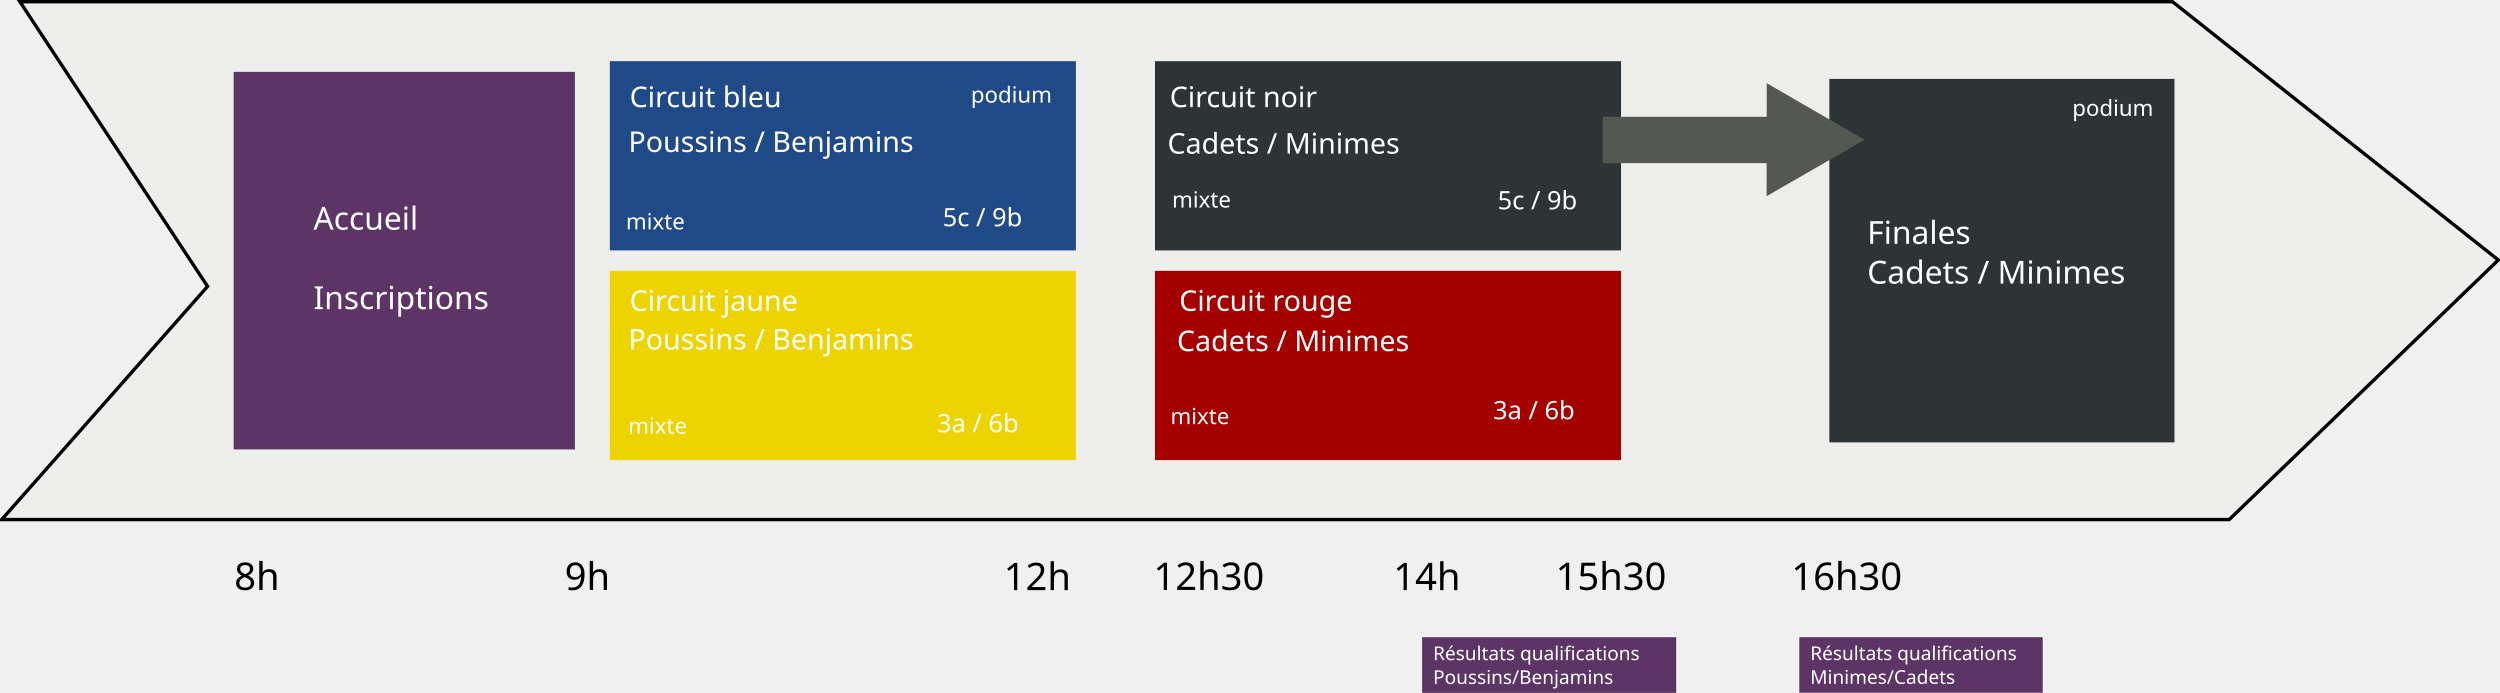
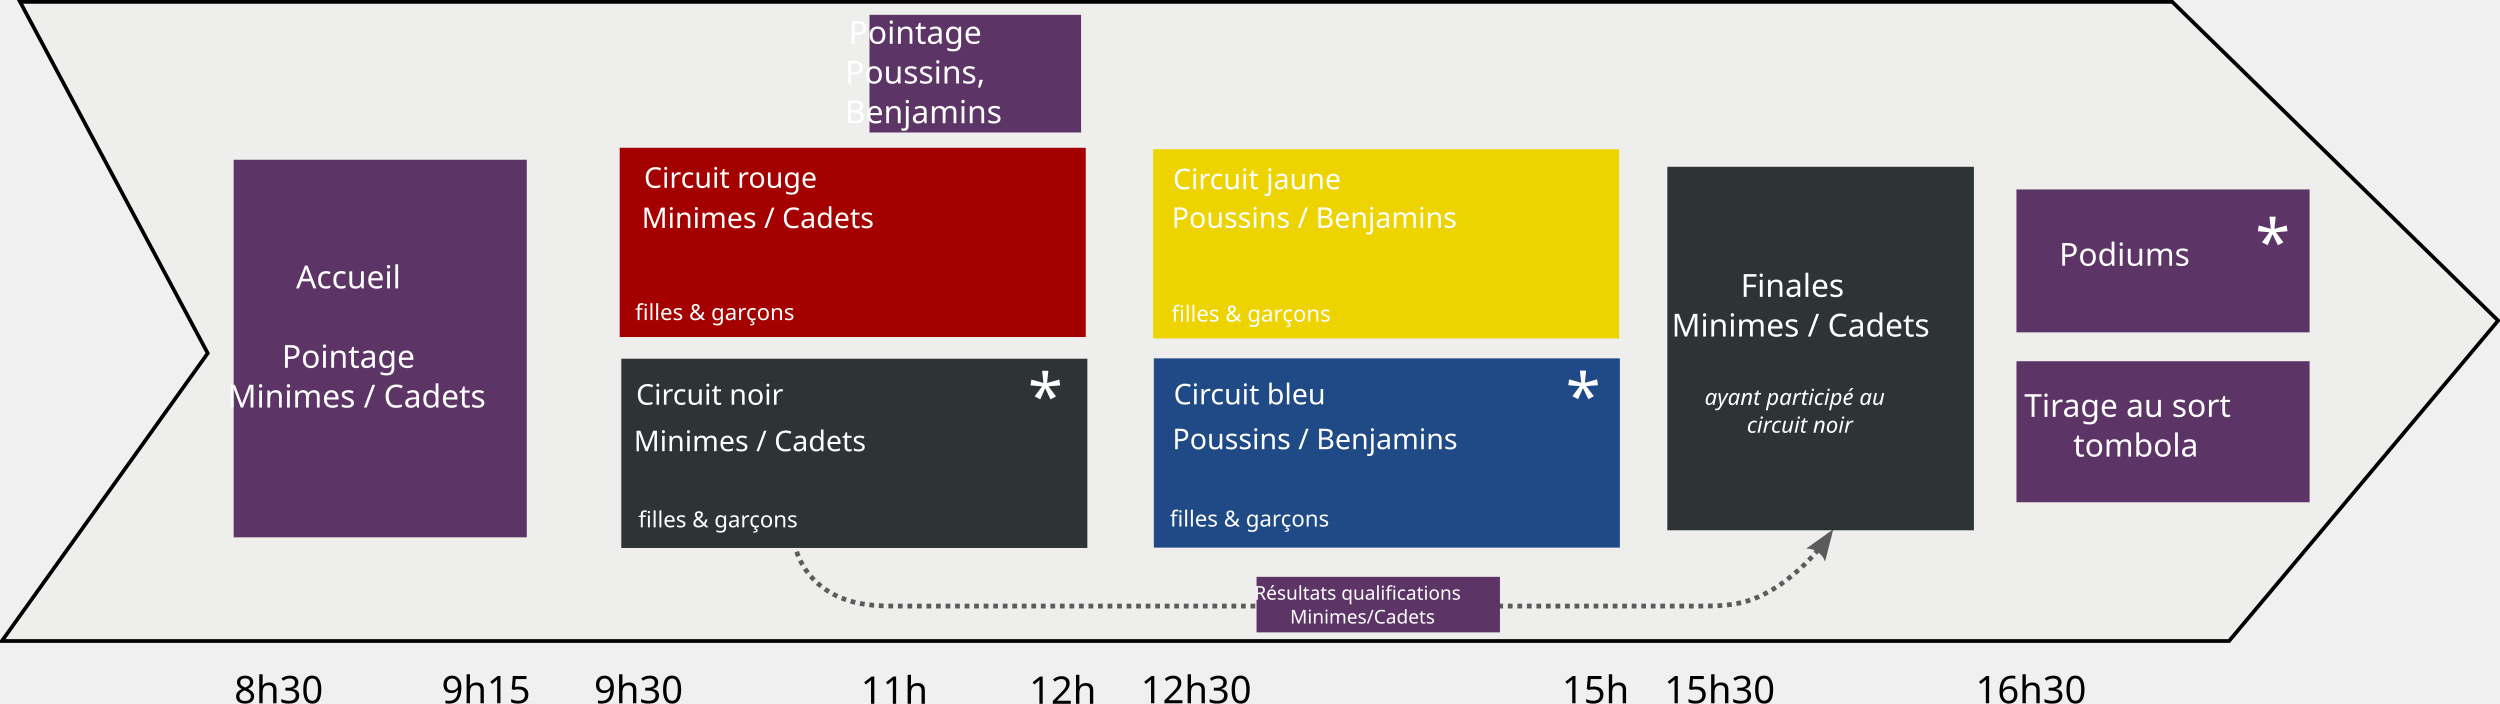
- <svg xmlns="http://www.w3.org/2000/svg" width="1573.966" height="436.225" id="svg2" version="1.1">
-   <defs id="defs4" />
-   <g id="layer1" transform="translate(-32.34472,-562.504)">
-     <path style="fill:#eeeeec;stroke:#000000;stroke-width:2.134px;stroke-linecap:butt;stroke-linejoin:miter;stroke-opacity:1" d="m 44.872,563.571 1355.209,0 205.162,162.62 -169.422,163.436 -1402.41,0 L 163.022,742.825 z" id="path3175" />
-     <rect style="fill:#a40000;fill-opacity:1;fill-rule:nonzero;stroke:#a40000;stroke-width:12;stroke-miterlimit:4;stroke-opacity:1;stroke-dasharray:none" id="rect2985-2" width="281.429" height="107.143" x="765.5" y="739.04" />
-     <text xml:space="preserve" style="font-size:18px;font-style:normal;font-weight:normal;line-height:125%;letter-spacing:0px;word-spacing:0px;fill:#ffffff;fill-opacity:1;stroke:none;font-family:Sans" x="774.786" y="758.24" id="text3841">
-       <tspan id="tspan3843" x="774.786" y="758.24">Circuit rouge</tspan>
-     </text>
-     <text xml:space="preserve" style="font-size:18px;font-style:normal;font-weight:normal;line-height:125%;letter-spacing:0px;word-spacing:0px;fill:#ffffff;fill-opacity:1;stroke:none;font-family:Sans" x="773.358" y="783.563" id="text3845">
-       <tspan id="tspan3847" x="773.358" y="783.563">Cadets / Minimes</tspan>
-     </text>
-     <text xml:space="preserve" style="font-size:16px;font-style:normal;font-weight:normal;line-height:125%;letter-spacing:0px;word-spacing:0px;fill:#ffffff;fill-opacity:1;stroke:none;font-family:Sans" x="972.36" y="826.455" id="text3853-3">
-       <tspan id="tspan3855-0" x="972.36" y="826.455">3a / 6b</tspan>
-     </text>
-     <rect style="fill:#edd400;fill-opacity:1;fill-rule:nonzero;stroke:#edd400;stroke-width:12;stroke-miterlimit:4;stroke-opacity:1;stroke-dasharray:none" id="rect2985-5" width="281.429" height="107.143" x="422.286" y="739.04" />
-     <rect style="fill:#204a87;fill-opacity:1;fill-rule:nonzero;stroke:#204a87;stroke-width:12;stroke-miterlimit:4;stroke-opacity:1;stroke-dasharray:none" id="rect2985" width="281.429" height="107.143" x="422.286" y="607.016" />
-     <rect style="fill:#2e3436;fill-opacity:1;fill-rule:nonzero;stroke:#2e3436;stroke-width:12;stroke-miterlimit:4;stroke-opacity:1;stroke-dasharray:none" id="rect2985-6" width="281.429" height="107.143" x="765.5" y="607.016" />
-     <text xml:space="preserve" style="font-size:18px;font-style:normal;font-weight:normal;line-height:125%;letter-spacing:0px;word-spacing:0px;fill:#ffffff;fill-opacity:1;stroke:none;font-family:Sans" x="768.798" y="629.961" id="text3798-1">
-       <tspan id="tspan3800-1" x="768.798" y="629.961">Circuit noir</tspan>
-     </text>
-     <text xml:space="preserve" style="font-size:18px;font-style:normal;font-weight:normal;line-height:125%;letter-spacing:0px;word-spacing:0px;fill:#ffffff;fill-opacity:1;stroke:none;font-family:Sans" x="767.37" y="659.223" id="text3802-6">
-       <tspan id="tspan3804-3" x="767.37" y="659.223">Cadets / Minimes</tspan>
-     </text>
-     <text xml:space="preserve" style="font-size:16px;font-style:normal;font-weight:normal;line-height:125%;letter-spacing:0px;word-spacing:0px;fill:#ffffff;fill-opacity:1;stroke:none;font-family:Sans" x="975.226" y="694.277" id="text3849-2">
-       <tspan id="tspan3851-7" x="975.226" y="694.277">5c / 9b</tspan>
-     </text>
-     <text xml:space="preserve" style="font-size:24px;font-style:normal;font-weight:normal;line-height:125%;letter-spacing:0px;word-spacing:0px;fill:#000000;fill-opacity:1;stroke:none;font-family:Sans" x="387.876" y="933.913" id="text3987">
-       <tspan id="tspan3989" x="387.876" y="933.913">9h</tspan>
-     </text>
-     <text xml:space="preserve" style="font-size:24px;font-style:normal;font-weight:normal;line-height:125%;letter-spacing:0px;word-spacing:0px;fill:#000000;fill-opacity:1;stroke:none;font-family:Sans" x="664.286" y="934.055" id="text3991">
-       <tspan id="tspan3993" x="664.286" y="934.055">12h</tspan>
-     </text>
-     <text xml:space="preserve" style="font-size:24px;font-style:normal;font-weight:normal;line-height:125%;letter-spacing:0px;word-spacing:0px;fill:#000000;fill-opacity:1;stroke:none;font-family:Sans" x="758.571" y="933.913" id="text3995">
-       <tspan id="tspan3997" x="758.571" y="933.913">12h30</tspan>
-     </text>
-     <text xml:space="preserve" style="font-size:24px;font-style:normal;font-weight:normal;line-height:125%;letter-spacing:0px;word-spacing:0px;fill:#000000;fill-opacity:1;stroke:none;font-family:Sans" x="1011.745" y="933.913" id="text3999">
-       <tspan id="tspan4001" x="1011.745" y="933.913">15h30</tspan>
-     </text>
-     <rect style="fill:#5c3566;fill-opacity:1;fill-rule:nonzero;stroke:#5c3566;stroke-width:12;stroke-miterlimit:4;stroke-opacity:1;stroke-dasharray:none" id="rect3217-4" width="202.857" height="225.714" x="185.455" y="613.742" />
-     <text xml:space="preserve" style="font-size:20px;font-style:normal;font-weight:normal;line-height:125%;letter-spacing:0px;word-spacing:0px;fill:#ffffff;fill-opacity:1;stroke:none;font-family:Sans" x="229.662" y="707.117" id="text4048">
-       <tspan id="tspan4050" x="229.662" y="707.117">Accueil</tspan>
-       <tspan x="229.662" y="732.117" id="tspan4052" />
-       <tspan x="229.662" y="757.117" id="tspan4054">Inscriptions</tspan>
-     </text>
-     <text xml:space="preserve" style="font-size:24px;font-style:normal;font-weight:normal;line-height:125%;letter-spacing:0px;word-spacing:0px;fill:#000000;fill-opacity:1;stroke:none;font-family:Sans" x="909.552" y="934.055" id="text4056">
-       <tspan id="tspan4058" x="909.552" y="934.055">14h</tspan>
-     </text>
-     <g id="g3165" transform="translate(12.12183,-13.13198)">
-       <rect y="978.765" x="917.507" height="31.142" width="156.072" id="rect3217" style="fill:#5c3566;fill-opacity:1;fill-rule:nonzero;stroke:#5c3566;stroke-width:3.91;stroke-miterlimit:4;stroke-opacity:1;stroke-dasharray:none" />
-       <text id="text4060" y="991.248" x="922.48" style="font-size:12px;font-style:normal;font-weight:normal;line-height:125%;letter-spacing:0px;word-spacing:0px;fill:#ffffff;fill-opacity:1;stroke:none;font-family:Sans" xml:space="preserve">
-         <tspan y="991.248" x="922.48" id="tspan4062">Résultats qualifications</tspan>
-         <tspan id="tspan4064" y="1006.248" x="922.48">Poussins/Benjamins</tspan>
+ <svg xmlns="http://www.w3.org/2000/svg" width="1573.966" height="443.09" id="svg2" version="1.1">
+   <defs id="defs4">
+     <marker orient="auto" refY="0" refX="0" id="Arrow2Mend" style="overflow:visible">
+       <path id="path3944" style="fill-rule:evenodd;stroke-width:0.625;stroke-linejoin:round" d="M 8.719,4.034 -2.207,0.016 8.719,-4.002 c -1.745,2.372 -1.735,5.617 -6e-7,8.035 z" transform="scale(-0.6,-0.6)" />
+     </marker>
+     <marker orient="auto" refY="0" refX="0" id="Arrow1Mend" style="overflow:visible">
+       <path id="path3926" d="M 0,0 5,-5 -12.5,0 5,5 0,0 z" style="fill-rule:evenodd;stroke:#000000;stroke-width:1pt" transform="matrix(-0.4,0,0,-0.4,-4,0)" />
+     </marker>
+     <marker orient="auto" refY="0" refX="0" id="Arrow1Lend" style="overflow:visible">
+       <path id="path3920" d="M 0,0 5,-5 -12.5,0 5,5 0,0 z" style="fill-rule:evenodd;stroke:#000000;stroke-width:1pt" transform="matrix(-0.8,0,0,-0.8,-10,0)" />
+     </marker>
+   </defs>
+   <g id="layer1" transform="translate(-32.34472,-507.163)">
+     <path style="fill:#eeeeec;stroke:#000000;stroke-width:2.371px;stroke-linecap:butt;stroke-linejoin:miter;stroke-opacity:1;marker-end:none" d="m 44.989,508.348 1355.005,0 205.131,200.683 -169.396,201.691 -1402.198,0 129.591,-181.163 z" id="path3175" />
+     <g id="g6387" transform="translate(1062.419,-470)">
+       <rect y="1099.838" x="242.864" height="83.158" width="177.735" id="rect3217-4-9" style="fill:#5c3566;fill-opacity:1;fill-rule:nonzero;stroke:#5c3566;stroke-width:6.818;stroke-miterlimit:4;stroke-opacity:1;stroke-dasharray:none" />
+       <text id="text4048-6" y="1144.486" x="325.683" style="font-size:20px;font-style:normal;font-weight:normal;text-align:center;line-height:125%;letter-spacing:0px;word-spacing:0px;text-anchor:middle;fill:#ffffff;fill-opacity:1;stroke:none;font-family:Sans" xml:space="preserve">
+         <tspan id="tspan6385" y="1144.486" x="325.683">Podiums</tspan>
+       </text>
+       <rect y="1207.967" x="242.852" height="82.032" width="177.78" id="rect3217-4-9-7" style="fill:#5c3566;fill-opacity:1;fill-rule:nonzero;stroke:#5c3566;stroke-width:6.772;stroke-miterlimit:4;stroke-opacity:1;stroke-dasharray:none" />
+       <text xml:space="preserve" style="font-size:40px;font-style:normal;font-weight:normal;line-height:125%;letter-spacing:0px;word-spacing:0px;fill:#000000;fill-opacity:1;stroke:none;font-family:Sans" x="1284.106" y="280.456" id="text6714" transform="translate(-1030.074,977.163)">
+         <tspan id="tspan6716" x="1284.106" y="280.456" />
      </text>
    </g>
-     <g id="g3171" transform="translate(70.71068,-11.11168)">
-       <rect y="976.687" x="1096.366" height="31.142" width="149.406" id="rect3217-6" style="fill:#5c3566;fill-opacity:1;fill-rule:nonzero;stroke:#5c3566;stroke-width:3.825;stroke-miterlimit:4;stroke-opacity:1;stroke-dasharray:none" />
-       <text id="text4060-8" y="989.171" x="1101.338" style="font-size:12px;font-style:normal;font-weight:normal;line-height:125%;letter-spacing:0px;word-spacing:0px;fill:#ffffff;fill-opacity:1;stroke:none;font-family:Sans" xml:space="preserve">
-         <tspan y="989.171" x="1101.338" id="tspan4062-8">Résultats qualifications</tspan>
-         <tspan id="tspan4064-4" y="1004.171" x="1101.338">Minimes/Cadets</tspan>
+     <path style="opacity:0.616;fill:none;stroke:#000000;stroke-width:3;stroke-linecap:butt;stroke-linejoin:miter;stroke-miterlimit:4;stroke-opacity:1;stroke-dasharray:3, 3;stroke-dashoffset:0;marker-end:url(#Arrow2Mend)" d="m 500,286.225 c 1.383,6.922 4.38,13.512 8.671,19.117 4.29,5.605 9.859,10.201 16.099,13.501 6.24,3.3 13.118,5.296 20.102,6.315 6.984,1.019 14.07,1.066 21.128,1.066 l 506,0 c 9.486,0 19.088,-0.425 28.158,-3.203 9.07,-2.778 17.392,-7.647 24.916,-13.426 10.383,-7.975 19.5,-17.594 26.907,-28.388" id="path4721" transform="translate(32.34472,562.504)" />
+     <text xml:space="preserve" style="font-size:24px;font-style:normal;font-weight:normal;line-height:125%;letter-spacing:0px;word-spacing:0px;fill:#000000;fill-opacity:1;stroke:none;font-family:Sans" x="310.345" y="949.913" id="text3987">
+       <tspan id="tspan3989" x="310.345" y="949.913">9h15</tspan>
+     </text>
+     <text xml:space="preserve" style="font-size:24px;font-style:normal;font-weight:normal;line-height:125%;letter-spacing:0px;word-spacing:0px;fill:#000000;fill-opacity:1;stroke:none;font-family:Sans" x="680.286" y="950.253" id="text3991">
+       <tspan id="tspan3993" x="680.286" y="950.253">12h</tspan>
+     </text>
+     <text xml:space="preserve" style="font-size:24px;font-style:normal;font-weight:normal;line-height:125%;letter-spacing:0px;word-spacing:0px;fill:#000000;fill-opacity:1;stroke:none;font-family:Sans" x="750.571" y="949.913" id="text3995">
+       <tspan id="tspan3997" x="750.571" y="949.913">12h30</tspan>
+     </text>
+     <text xml:space="preserve" style="font-size:24px;font-style:normal;font-weight:normal;line-height:125%;letter-spacing:0px;word-spacing:0px;fill:#000000;fill-opacity:1;stroke:none;font-family:Sans" x="1015.745" y="949.913" id="text3999">
+       <tspan id="tspan4001" x="1015.745" y="949.913">15h</tspan>
+     </text>
+     <rect style="fill:#5c3566;fill-opacity:1;fill-rule:nonzero;stroke:#5c3566;stroke-width:11.117;stroke-miterlimit:4;stroke-opacity:1;stroke-dasharray:none" id="rect3217-4" width="173.435" height="226.597" x="185.013" y="613.301" />
+     <text xml:space="preserve" style="font-size:20px;font-style:normal;font-weight:normal;text-align:center;line-height:125%;letter-spacing:0px;word-spacing:0px;text-anchor:middle;fill:#ffffff;fill-opacity:1;stroke:none;font-family:Sans" x="269.926" y="688.729" id="text4048">
+       <tspan id="tspan4050" x="269.926" y="688.729">Accueil</tspan>
+       <tspan x="269.926" y="713.729" id="tspan4052" />
+       <tspan x="269.926" y="738.729" id="tspan4054">Pointage</tspan>
+       <tspan x="269.926" y="763.729" id="tspan3898">Minimes / Cadets</tspan>
+     </text>
+     <g id="g3171" transform="translate(-264.9937,-104.4415)" style="fill-rule:nonzero">
+       <rect y="976.687" x="1090.366" height="31.142" width="149.406" id="rect3217-6" style="fill:#5c3566;fill-opacity:1;fill-rule:nonzero;stroke:#5c3566;stroke-width:3.825;stroke-miterlimit:4;stroke-opacity:1;stroke-dasharray:none" />
+       <text id="text4060-8" y="989.171" x="1166.098" style="font-size:12px;font-style:normal;font-weight:normal;line-height:125%;letter-spacing:0px;word-spacing:0px;fill:#ffffff;fill-opacity:1;fill-rule:nonzero;stroke:none;font-family:Sans" xml:space="preserve">
+         <tspan y="989.171" x="1166.098" id="tspan4062-8" style="text-align:center;text-anchor:middle">Résultats qualifications</tspan>
+         <tspan id="tspan4064-4" y="1004.171" x="1166.098" style="text-align:center;text-anchor:middle">Minimes/Cadets</tspan>
      </text>
    </g>
-     <text xml:space="preserve" style="font-size:24px;font-style:normal;font-weight:normal;line-height:125%;letter-spacing:0px;word-spacing:0px;fill:#000000;fill-opacity:1;stroke:none;font-family:Sans" x="1160.16" y="933.913" id="text4120">
-       <tspan id="tspan4122" x="1160.16" y="933.913">16h30</tspan>
+     <text xml:space="preserve" style="font-size:24px;font-style:normal;font-weight:normal;line-height:125%;letter-spacing:0px;word-spacing:0px;fill:#000000;fill-opacity:1;stroke:none;font-family:Sans" x="1080.16" y="949.913" id="text4120">
+       <tspan id="tspan4122" x="1080.16" y="949.913">15h30</tspan>
    </text>
-     <text xml:space="preserve" style="font-size:24px;font-style:normal;font-weight:normal;line-height:125%;letter-spacing:0px;word-spacing:0px;fill:#000000;fill-opacity:1;stroke:none;font-family:Sans" x="179.807" y="933.913" id="text4124">
-       <tspan id="tspan4126" x="179.807" y="933.913">8h</tspan>
+     <text xml:space="preserve" style="font-size:24px;font-style:normal;font-weight:normal;line-height:125%;letter-spacing:0px;word-spacing:0px;fill:#000000;fill-opacity:1;stroke:none;font-family:Sans" x="179.807" y="949.913" id="text4124">
+       <tspan id="tspan4126" x="179.807" y="949.913">8h30</tspan>
    </text>
-     <rect style="fill:#2e3436;fill-opacity:1;fill-rule:nonzero;stroke:#2e3436;stroke-width:13.684;stroke-miterlimit:4;stroke-opacity:1;stroke-dasharray:none" id="rect3071" width="203.611" height="215.162" x="1190.916" y="619.018" />
-     <g id="g3077" style="fill:#555753;stroke:#555753">
-       <rect transform="translate(32.44919,585.8603)" y="56.193" x="1015" height="17.143" width="105.714" id="rect3073" style="fill:#555753;fill-opacity:1;fill-rule:nonzero;stroke:#555753;stroke-width:12;stroke-miterlimit:4;stroke-opacity:1;stroke-dasharray:none" />
-       <path transform="matrix(0.4267656,0.4406274,-0.4406274,0.4267656,684.5141,240.0641)" d="m 1040.714,-44.521 -34.138,-33.148 -34.138,-33.148 45.776,-12.99 45.776,-12.99 -11.638,46.138 z" id="path3075" style="fill:#555753;fill-opacity:1;fill-rule:nonzero;stroke:#555753;stroke-width:12;stroke-miterlimit:4;stroke-opacity:1;stroke-dasharray:none" />
+     <rect style="fill:#2e3436;fill-opacity:1;fill-rule:nonzero;stroke:#2e3436;stroke-width:12.894;stroke-miterlimit:4;stroke-opacity:1;stroke-dasharray:none" id="rect3071" width="180.115" height="215.953" x="1088.521" y="618.623" />
+     <text xml:space="preserve" style="font-size:20px;font-style:normal;font-weight:normal;text-align:center;line-height:125%;letter-spacing:0px;word-spacing:0px;text-anchor:middle;fill:#ffffff;fill-opacity:1;stroke:none;font-family:Sans" x="1179.016" y="694.052" id="text3081">
+       <tspan id="tspan3083" x="1179.016" y="694.052">Finales</tspan>
+       <tspan x="1179.016" y="719.052" id="tspan3085">Minimes / Cadets</tspan>
+     </text>
+     <g id="g3115" transform="translate(-336,132)">
+       <rect y="607.016" x="765.5" height="107.143" width="281.429" id="rect2985-6" style="fill:#2e3436;fill-opacity:1;fill-rule:nonzero;stroke:#2e3436;stroke-width:12;stroke-miterlimit:4;stroke-opacity:1;stroke-dasharray:none" />
+       <text id="text3798-1" y="629.961" x="768.798" style="font-size:18px;font-style:normal;font-weight:normal;line-height:125%;letter-spacing:0px;word-spacing:0px;fill:#ffffff;fill-opacity:1;stroke:none;font-family:Sans" xml:space="preserve">
+         <tspan y="629.961" x="768.798" id="tspan3800-1">Circuit noir</tspan>
+       </text>
+       <text id="text3802-6" y="659.223" x="767.37" style="font-size:18px;font-style:normal;font-weight:normal;line-height:125%;letter-spacing:0px;word-spacing:0px;fill:#ffffff;fill-opacity:1;stroke:none;font-family:Sans" xml:space="preserve">
+         <tspan y="659.223" x="767.37" id="tspan3804-3">Minimes / Cadets</tspan>
+       </text>
+       <text id="text3096-2" y="707.155" x="770.263" style="font-size:14px;font-style:normal;font-weight:normal;line-height:125%;letter-spacing:0px;word-spacing:0px;fill:#ffffff;fill-opacity:1;stroke:none;font-family:Sans" xml:space="preserve">
+         <tspan y="707.155" x="770.263" id="tspan3098-36">filles &amp; garçons</tspan>
+       </text>
+       <text id="text3096-2-5" y="630.115" x="1514.247" style="font-size:14px;font-style:normal;font-weight:normal;line-height:125%;letter-spacing:0px;word-spacing:0px;fill:#ffffff;fill-opacity:1;stroke:none;font-family:Sans" xml:space="preserve">
+         <tspan y="630.115" x="1516.475" id="tspan3098-36-3" style="font-style:italic;text-align:center;text-anchor:middle;-inkscape-font-specification:Sans Italic">ayant participé au </tspan>
+         <tspan y="647.615" x="1514.247" id="tspan6625" style="font-style:italic;text-align:center;text-anchor:middle;-inkscape-font-specification:Sans Italic">circuit noir</tspan>
+       </text>
    </g>
-     <text xml:space="preserve" style="font-size:20px;font-style:normal;font-weight:normal;line-height:125%;letter-spacing:0px;word-spacing:0px;fill:#ffffff;fill-opacity:1;stroke:none;font-family:Sans" x="1207.918" y="716.052" id="text3081">
-       <tspan id="tspan3083" x="1207.918" y="716.052">Finales</tspan>
-       <tspan x="1207.918" y="741.052" id="tspan3085">Cadets / Minimes</tspan>
+     <g id="g3104" transform="translate(-337.0128,-132.8341)">
+       <rect y="739.04" x="765.5" height="107.143" width="281.429" id="rect2985-2" style="fill:#a40000;fill-opacity:1;fill-rule:nonzero;stroke:#a40000;stroke-width:12;stroke-miterlimit:4;stroke-opacity:1;stroke-dasharray:none" />
+       <text id="text3841" y="758.24" x="774.786" style="font-size:18px;font-style:normal;font-weight:normal;line-height:125%;letter-spacing:0px;word-spacing:0px;fill:#ffffff;fill-opacity:1;stroke:none;font-family:Sans" xml:space="preserve">
+         <tspan y="758.24" x="774.786" id="tspan3843">Circuit rouge</tspan>
+       </text>
+       <text id="text3845" y="783.563" x="773.358" style="font-size:18px;font-style:normal;font-weight:normal;line-height:125%;letter-spacing:0px;word-spacing:0px;fill:#ffffff;fill-opacity:1;stroke:none;font-family:Sans" xml:space="preserve">
+         <tspan y="783.563" x="773.358" id="tspan3847">Minimes / Cadets</tspan>
+       </text>
+       <text id="text3096-93" y="841.526" x="769.253" style="font-size:14px;font-style:normal;font-weight:normal;line-height:125%;letter-spacing:0px;word-spacing:0px;fill:#ffffff;fill-opacity:1;stroke:none;font-family:Sans" xml:space="preserve">
+         <tspan y="841.526" x="769.253" id="tspan3098-2">filles &amp; garçons</tspan>
+       </text>
+     </g>
+     <g id="g3078" transform="translate(416.2286,382.2856)">
+       <rect y="356.498" x="348.545" height="107.143" width="281.429" id="rect2985" style="fill:#204a85;fill-opacity:1;fill-rule:nonzero;stroke:#204a87;stroke-width:12;stroke-miterlimit:4;stroke-opacity:1;stroke-dasharray:none" />
+       <text id="text3798" y="379.443" x="355.015" style="font-size:18px;font-style:normal;font-weight:normal;line-height:125%;letter-spacing:0px;word-spacing:0px;fill:#ffffff;fill-opacity:1;stroke:none;font-family:Sans" xml:space="preserve">
+         <tspan y="379.443" x="355.015" id="tspan3800">Circuit bleu</tspan>
+       </text>
+       <text id="text3802" y="407.668" x="354.259" style="font-size:18px;font-style:normal;font-weight:normal;line-height:125%;letter-spacing:0px;word-spacing:0px;fill:#ffffff;fill-opacity:1;stroke:none;font-family:Sans" xml:space="preserve">
+         <tspan y="407.668" x="354.259" id="tspan3804">Poussins / Benjamins</tspan>
+       </text>
+       <text id="text3167" y="388.595" x="601.84" style="font-size:14px;font-style:normal;font-weight:normal;line-height:125%;letter-spacing:0px;word-spacing:0px;fill:#ffffff;fill-opacity:1;stroke:none;font-family:Sans;-inkscape-font-specification:Sans" xml:space="preserve">
+         <tspan y="388.595" x="601.84" id="tspan3169" style="font-size:40px;font-weight:normal;-inkscape-font-specification:Sans">*</tspan>
+       </text>
+       <text id="text3096" y="456.394" x="352.668" style="font-size:14px;font-style:normal;font-weight:normal;line-height:125%;letter-spacing:0px;word-spacing:0px;fill:#ffffff;fill-opacity:1;stroke:none;font-family:Sans" xml:space="preserve">
+         <tspan y="456.394" x="352.668" id="tspan3098">filles &amp; garçons</tspan>
+       </text>
+       <text id="text3167-5" y="388.721" x="263.266" style="font-size:14px;font-style:normal;font-weight:normal;line-height:125%;letter-spacing:0px;word-spacing:0px;fill:#ffffff;fill-opacity:1;stroke:none;font-family:Sans;-inkscape-font-specification:Sans" xml:space="preserve">
+         <tspan y="388.721" x="263.266" id="tspan3169-4" style="font-size:40px;font-weight:normal;-inkscape-font-specification:Sans">*</tspan>
+       </text>
+       <text id="text3167-4" y="291.691" x="1035.986" style="font-size:14px;font-style:normal;font-weight:normal;line-height:125%;letter-spacing:0px;word-spacing:0px;fill:#ffffff;fill-opacity:1;stroke:none;font-family:Sans;-inkscape-font-specification:Sans" xml:space="preserve">
+         <tspan y="291.691" x="1035.986" id="tspan3169-2" style="font-size:40px;font-weight:normal;-inkscape-font-specification:Sans">*</tspan>
+       </text>
+       <text id="text3167-5-3" y="317.005" x="1030.229" style="font-size:14px;font-style:normal;font-weight:normal;line-height:125%;letter-spacing:0px;word-spacing:0px;fill:#ffffff;fill-opacity:1;stroke:none;font-family:Sans;-inkscape-font-specification:Sans" xml:space="preserve">
+         <tspan y="317.005" x="1030.229" id="tspan3169-4-9" style="font-size:40px;font-weight:normal;-inkscape-font-specification:Sans" />
+       </text>
+     </g>
+     <g id="g3091" transform="translate(342.0589,-131.9399)">
+       <rect y="739.04" x="422.286" height="107.143" width="281.429" id="rect2985-5" style="fill:#edd400;fill-opacity:1;fill-rule:nonzero;stroke:#edd400;stroke-width:12;stroke-miterlimit:4;stroke-opacity:1;stroke-dasharray:none" />
+       <text id="text3833" y="758.24" x="428.756" style="font-size:18px;font-style:normal;font-weight:normal;line-height:125%;letter-spacing:0px;word-spacing:0px;fill:#ffffff;fill-opacity:1;stroke:none;font-family:Sans" xml:space="preserve">
+         <tspan y="758.24" x="428.756" id="tspan3835">Circuit jaune</tspan>
+       </text>
+       <text id="text3837" y="782.526" x="428" style="font-size:18px;font-style:normal;font-weight:normal;line-height:125%;letter-spacing:0px;word-spacing:0px;fill:#ffffff;fill-opacity:1;stroke:none;font-family:Sans" xml:space="preserve">
+         <tspan y="782.526" x="428" id="tspan3839">Poussins / Benjamins</tspan>
+       </text>
+       <text id="text3096-9" y="841.587" x="427.822" style="font-size:14px;font-style:normal;font-weight:normal;line-height:125%;letter-spacing:0px;word-spacing:0px;fill:#ffffff;fill-opacity:1;stroke:none;font-family:Sans" xml:space="preserve">
+         <tspan y="841.587" x="427.822" id="tspan3098-3">filles &amp; garçons</tspan>
+       </text>
+     </g>
+     <g id="g6242" transform="translate(346.2336,-630.3555)">
+       <g id="g6318" transform="translate(-10.23356,-25.64452)">
+         <g id="g6328" transform="translate(44,10)">
+           <g transform="matrix(0.620012,0,0,1,102.16,0)" id="g6315">
+             <rect style="fill:#5c3566;fill-opacity:1;fill-rule:nonzero;stroke:#5c3566;stroke-width:6.645;stroke-miterlimit:4;stroke-opacity:1;stroke-dasharray:none" id="rect3217-4-3" width="208.213" height="67.425" x="160.757" y="1165.821" />
+           </g>
+           <text id="text4048-1" y="1180.729" x="262.345" style="font-size:20px;font-style:normal;font-weight:normal;text-align:center;line-height:125%;letter-spacing:0px;word-spacing:0px;text-anchor:middle;fill:#ffffff;fill-opacity:1;stroke:none;font-family:Sans" xml:space="preserve">
+             <tspan id="tspan3898-9" y="1180.729" x="262.345" style="font-weight:normal;-inkscape-font-specification:Sans">Pointage</tspan>
+             <tspan y="1205.729" x="262.345" id="tspan6344">Poussins,</tspan>
+             <tspan y="1230.729" x="262.345" id="tspan6313">Benjamins</tspan>
+           </text>
+         </g>
+       </g>
+       <text xml:space="preserve" style="font-size:40px;font-style:normal;font-weight:normal;line-height:125%;letter-spacing:0px;word-spacing:0px;fill:#000000;fill-opacity:1;stroke:none;font-family:Sans" x="345.472" y="-90.064" id="text6346" transform="translate(-313.8888,1192.86)">
+         <tspan id="tspan6348" x="345.472" y="-90.064" />
+       </text>
+     </g>
+     <text xml:space="preserve" style="font-size:24px;font-style:normal;font-weight:normal;line-height:125%;letter-spacing:0px;word-spacing:0px;fill:#000000;fill-opacity:1;stroke:none;font-family:Sans" x="406.345" y="949.913" id="text3987-3">
+       <tspan id="tspan3989-5" x="406.345" y="949.913">9h30</tspan>
    </text>
-     <text xml:space="preserve" style="font-size:14px;font-style:normal;font-weight:normal;line-height:125%;letter-spacing:0px;word-spacing:0px;fill:#ffffff;fill-opacity:1;stroke:none;font-family:Sans" x="1337.023" y="635.447" id="text3171">
-       <tspan id="tspan3173" x="1337.023" y="635.447">podium</tspan>
+     <text xml:space="preserve" style="font-size:24px;font-style:normal;font-weight:normal;line-height:125%;letter-spacing:0px;word-spacing:0px;fill:#000000;fill-opacity:1;stroke:none;font-family:Sans" x="1276.16" y="949.913" id="text4120-7">
+       <tspan id="tspan4122-2" x="1276.16" y="949.913">16h30</tspan>
    </text>
-     <text xml:space="preserve" style="font-size:14px;font-style:normal;font-weight:normal;line-height:125%;letter-spacing:0px;word-spacing:0px;fill:#ffffff;fill-opacity:1;stroke:none;font-family:Sans" x="770.263" y="693.155" id="text3096-2">
-       <tspan id="tspan3098-36" x="770.263" y="693.155">mixte</tspan>
+     <text xml:space="preserve" style="font-size:24px;font-style:normal;font-weight:normal;line-height:125%;letter-spacing:0px;word-spacing:0px;fill:#000000;fill-opacity:1;stroke:none;font-family:Sans" x="574.286" y="950.253" id="text3991-1">
+       <tspan id="tspan3993-0" x="574.286" y="950.253">11h</tspan>
    </text>
-     <text xml:space="preserve" style="font-size:14px;font-style:normal;font-weight:normal;line-height:125%;letter-spacing:0px;word-spacing:0px;fill:#ffffff;fill-opacity:1;stroke:none;font-family:Sans" x="769.253" y="829.526" id="text3096-93">
-       <tspan id="tspan3098-2" x="769.253" y="829.526">mixte</tspan>
+     <text xml:space="preserve" style="font-size:40px;font-style:normal;font-weight:normal;line-height:125%;letter-spacing:0px;word-spacing:0px;fill:#000000;fill-opacity:1;stroke:none;font-family:Sans" x="618.011" y="-131.081" id="text6600" transform="translate(32.34472,507.163)">
+       <tspan id="tspan6602" x="618.011" y="-131.081" />
    </text>
-     <text xml:space="preserve" style="font-size:18px;font-style:normal;font-weight:normal;line-height:125%;letter-spacing:0px;word-spacing:0px;fill:#ffffff;fill-opacity:1;stroke:none;font-family:Sans" x="428.756" y="758.24" id="text3833">
-       <tspan id="tspan3835" x="428.756" y="758.24">Circuit jaune</tspan>
+     <text xml:space="preserve" style="font-size:40px;font-style:normal;font-weight:normal;line-height:125%;letter-spacing:0px;word-spacing:0px;fill:#000000;fill-opacity:1;stroke:none;font-family:Sans" x="1337.846" y="696.234" id="text6692" transform="translate(32.34472,507.163)">
+       <tspan id="tspan6694" x="1337.846" y="696.234" />
    </text>
-     <text xml:space="preserve" style="font-size:18px;font-style:normal;font-weight:normal;line-height:125%;letter-spacing:0px;word-spacing:0px;fill:#ffffff;fill-opacity:1;stroke:none;font-family:Sans" x="428" y="782.526" id="text3837">
-       <tspan id="tspan3839" x="428" y="782.526">Poussins / Benjamins</tspan>
-     </text>
-     <text xml:space="preserve" style="font-size:16px;font-style:normal;font-weight:normal;line-height:125%;letter-spacing:0px;word-spacing:0px;fill:#ffffff;fill-opacity:1;stroke:none;font-family:Sans" x="622.286" y="834.669" id="text3853">
-       <tspan id="tspan3855" x="622.286" y="834.669">3a / 6b</tspan>
-     </text>
-     <text xml:space="preserve" style="font-size:18px;font-style:normal;font-weight:normal;line-height:125%;letter-spacing:0px;word-spacing:0px;fill:#ffffff;fill-opacity:1;stroke:none;font-family:Sans" x="428.756" y="629.961" id="text3798">
-       <tspan id="tspan3800" x="428.756" y="629.961">Circuit bleu</tspan>
-     </text>
-     <text xml:space="preserve" style="font-size:18px;font-style:normal;font-weight:normal;line-height:125%;letter-spacing:0px;word-spacing:0px;fill:#ffffff;fill-opacity:1;stroke:none;font-family:Sans" x="428" y="658.186" id="text3802">
-       <tspan id="tspan3804" x="428" y="658.186">Poussins / Benjamins</tspan>
-     </text>
-     <text xml:space="preserve" style="font-size:16px;font-style:normal;font-weight:normal;line-height:125%;letter-spacing:0px;word-spacing:0px;fill:#ffffff;fill-opacity:1;stroke:none;font-family:Sans" x="625.857" y="704.961" id="text3849">
-       <tspan id="tspan3851" x="625.857" y="704.961">5c / 9b</tspan>
-     </text>
-     <text xml:space="preserve" style="font-size:14px;font-style:normal;font-weight:normal;line-height:125%;letter-spacing:0px;word-spacing:0px;fill:#ffffff;fill-opacity:1;stroke:none;font-family:Sans" x="643.581" y="627.113" id="text3167">
-       <tspan id="tspan3169" x="643.581" y="627.113">podium</tspan>
-     </text>
-     <text xml:space="preserve" style="font-size:14px;font-style:normal;font-weight:normal;line-height:125%;letter-spacing:0px;word-spacing:0px;fill:#ffffff;fill-opacity:1;stroke:none;font-family:Sans" x="426.409" y="706.912" id="text3096">
-       <tspan id="tspan3098" x="426.409" y="706.912">mixte</tspan>
-     </text>
-     <text xml:space="preserve" style="font-size:14px;font-style:normal;font-weight:normal;line-height:125%;letter-spacing:0px;word-spacing:0px;fill:#ffffff;fill-opacity:1;stroke:none;font-family:Sans" x="427.822" y="835.587" id="text3096-9">
-       <tspan id="tspan3098-3" x="427.822" y="835.587">mixte</tspan>
+     <text id="text4048-6-0" y="769.616" x="1390.021" style="font-size:20px;font-style:normal;font-weight:normal;text-align:center;line-height:125%;letter-spacing:0px;word-spacing:0px;text-anchor:middle;fill:#ffffff;fill-opacity:1;stroke:none;font-family:Sans" xml:space="preserve">
+       <tspan id="tspan3898-4-5" y="769.616" x="1390.021">Tirage au sort</tspan>
+       <tspan id="tspan6385-3" y="794.616" x="1390.021">tombola</tspan>
    </text>
  </g>
</svg>
